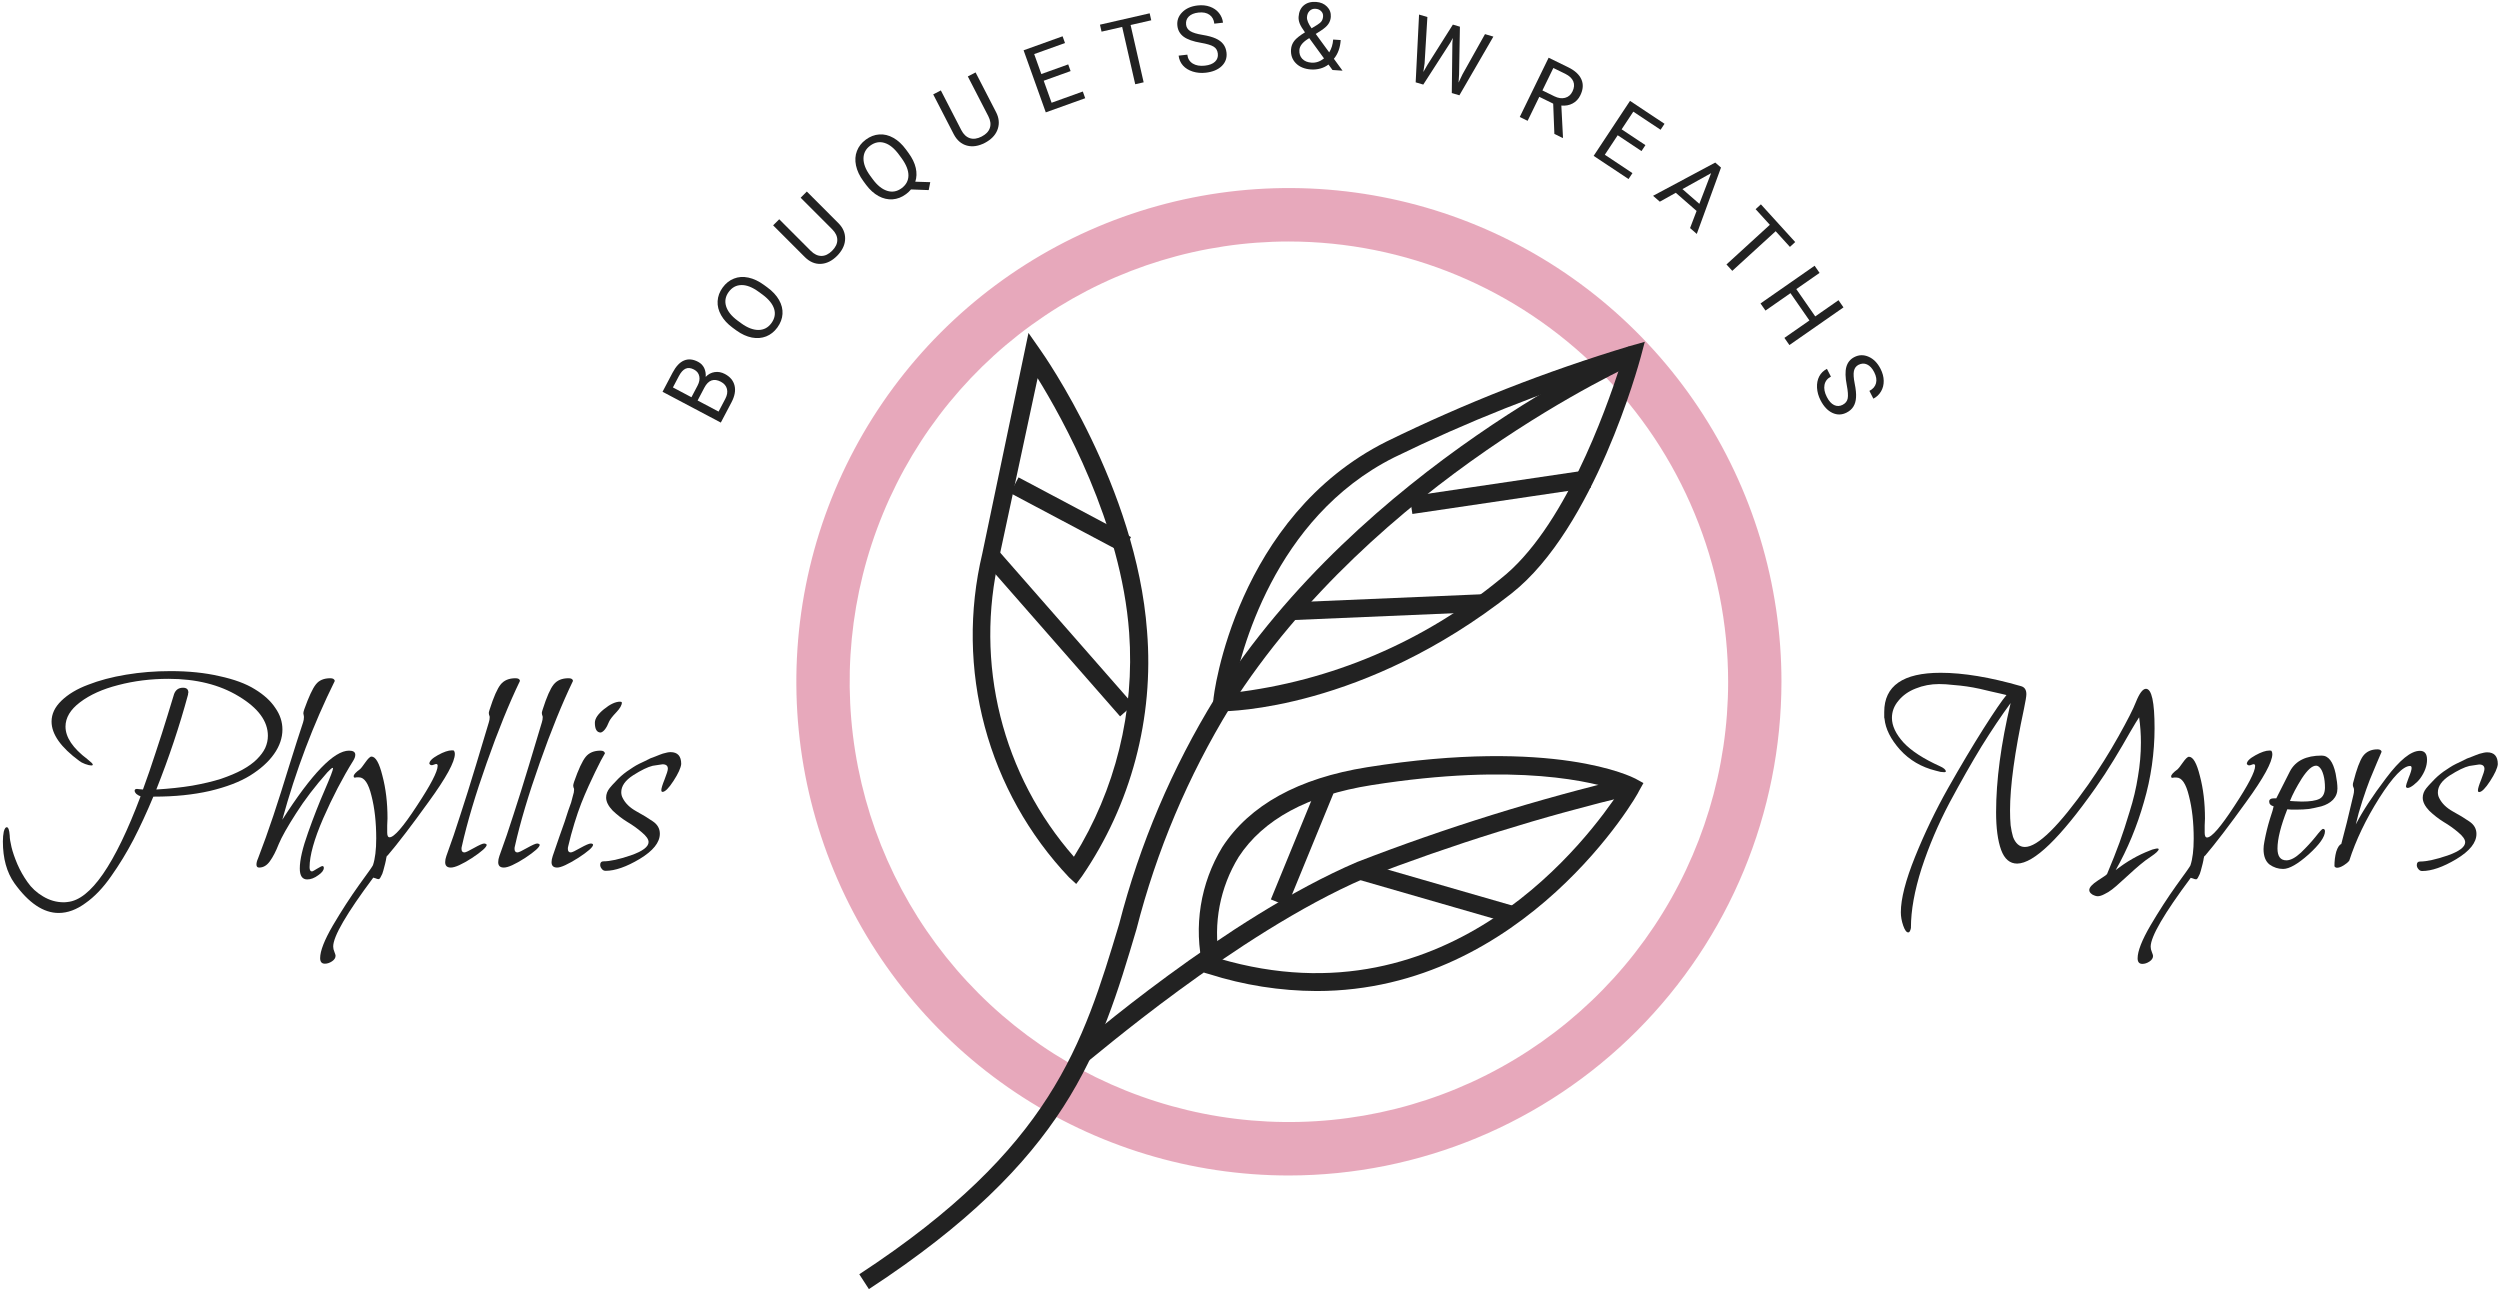
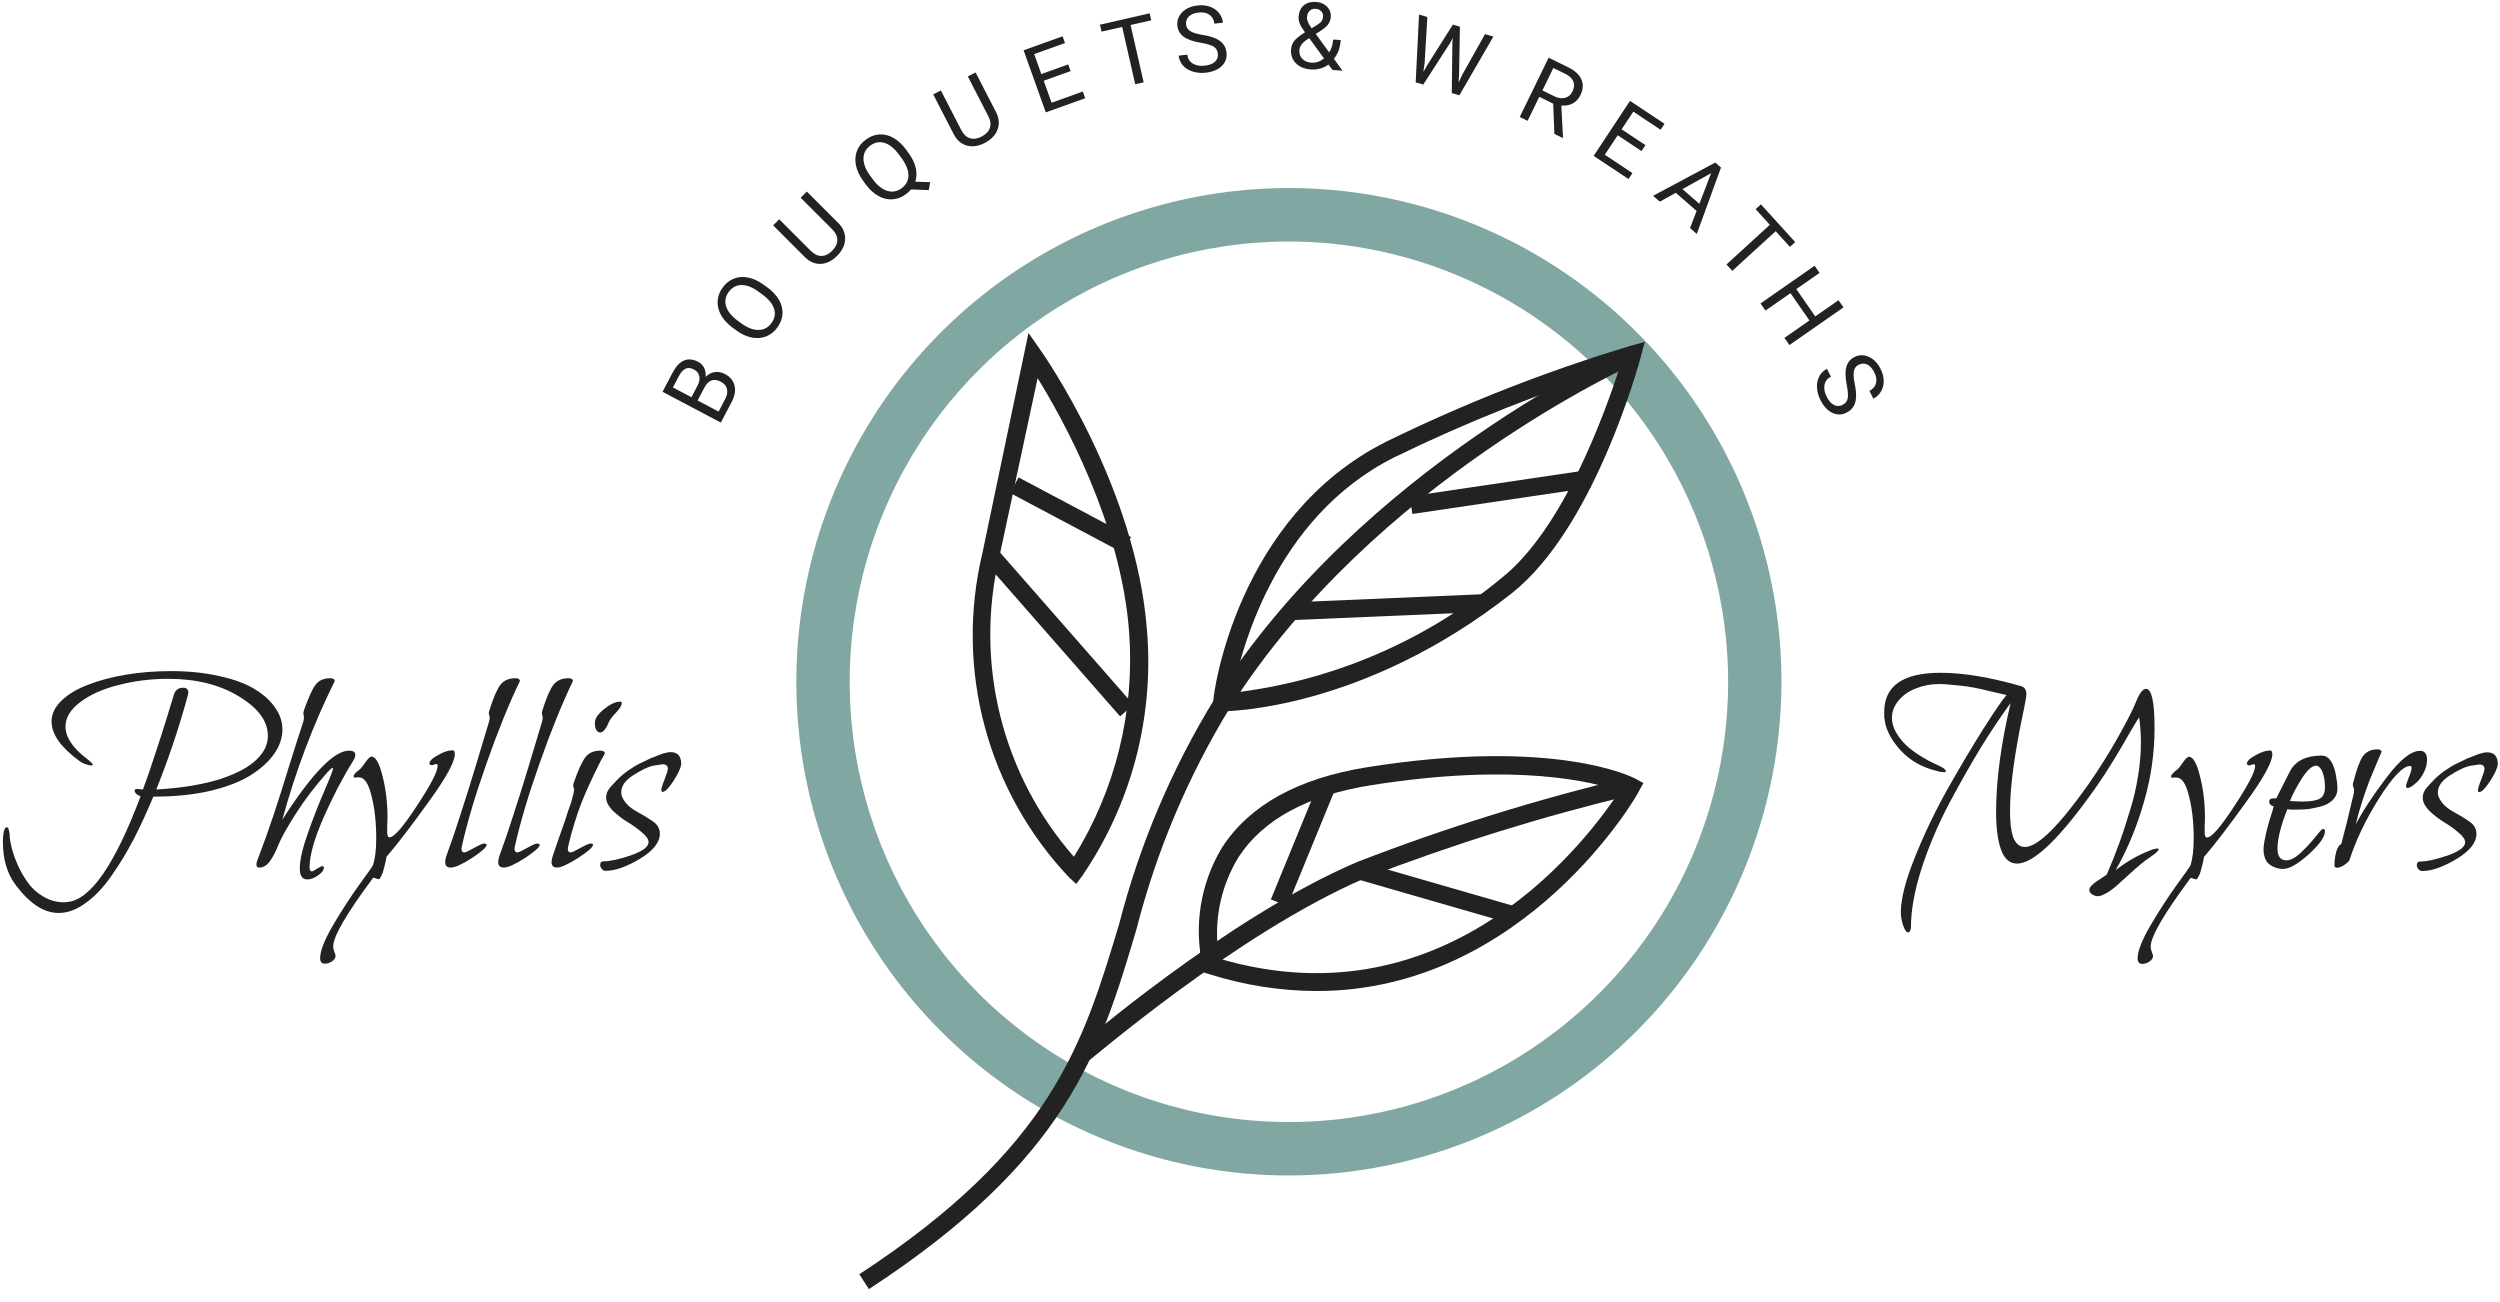
<svg xmlns="http://www.w3.org/2000/svg" width="194" height="101" viewBox="0 0 194 101" fill="none">
-   <path d="M100.019 91.218C92.459 91.218 85.069 88.971 78.784 84.761C72.498 80.551 67.599 74.567 64.706 67.567C61.813 60.566 61.056 52.862 62.531 45.431C64.006 37.999 67.646 31.172 72.992 25.814C78.337 20.456 85.148 16.807 92.562 15.329C99.976 13.85 107.662 14.609 114.646 17.509C121.63 20.409 127.599 25.319 131.799 31.62C135.999 37.92 138.241 45.328 138.241 52.905C138.229 63.062 134.198 72.801 127.033 79.983C119.867 87.165 110.152 91.206 100.019 91.218ZM100.019 18.74C93.278 18.74 86.688 20.743 81.082 24.497C75.477 28.252 71.108 33.588 68.529 39.831C65.949 46.073 65.274 52.943 66.589 59.57C67.904 66.198 71.15 72.285 75.917 77.064C80.684 81.842 86.757 85.096 93.369 86.414C99.981 87.732 106.834 87.056 113.063 84.47C119.291 81.884 124.614 77.505 128.359 71.886C132.105 66.268 134.104 59.662 134.104 52.905C134.092 43.847 130.497 35.164 124.107 28.759C117.718 22.355 109.055 18.752 100.019 18.74Z" fill="#D05278" fill-opacity="0.5" />
+   <path d="M100.019 91.218C92.459 91.218 85.069 88.971 78.784 84.761C72.498 80.551 67.599 74.567 64.706 67.567C61.813 60.566 61.056 52.862 62.531 45.431C64.006 37.999 67.646 31.172 72.992 25.814C78.337 20.456 85.148 16.807 92.562 15.329C99.976 13.85 107.662 14.609 114.646 17.509C121.63 20.409 127.599 25.319 131.799 31.62C135.999 37.92 138.241 45.328 138.241 52.905C138.229 63.062 134.198 72.801 127.033 79.983C119.867 87.165 110.152 91.206 100.019 91.218ZM100.019 18.74C93.278 18.74 86.688 20.743 81.082 24.497C75.477 28.252 71.108 33.588 68.529 39.831C65.949 46.073 65.274 52.943 66.589 59.57C67.904 66.198 71.15 72.285 75.917 77.064C80.684 81.842 86.757 85.096 93.369 86.414C99.981 87.732 106.834 87.056 113.063 84.47C119.291 81.884 124.614 77.505 128.359 71.886C132.105 66.268 134.104 59.662 134.104 52.905C134.092 43.847 130.497 35.164 124.107 28.759C117.718 22.355 109.055 18.752 100.019 18.74Z" fill="#035147" fill-opacity="0.5" />
  <path d="M83.514 68.596L82.961 68.087C79.842 64.792 77.591 60.768 76.415 56.381C75.239 51.995 75.174 47.383 76.225 42.964L79.81 25.836L80.721 27.139C81.02 27.558 88.189 37.799 89.011 48.983C89.557 55.714 87.775 62.428 83.962 67.997L83.514 68.596ZM80.527 29.31L77.54 43.248C76.587 47.304 76.616 51.529 77.624 55.571C78.632 59.614 80.59 63.355 83.335 66.484C86.564 61.286 88.065 55.195 87.622 49.087C87.009 40.613 82.454 32.469 80.497 29.31H80.527Z" fill="#222222" />
  <path d="M102.17 76.904C99.336 76.893 96.52 76.448 93.82 75.587L93.447 75.482L93.357 75.108C92.606 71.908 93.143 68.541 94.851 65.736C96.972 62.472 100.751 60.391 106.083 59.537C120.676 57.217 126.665 60.301 126.904 60.421L127.531 60.765L127.188 61.379C127.173 61.558 118.346 76.904 102.17 76.904ZM94.612 74.389C112.64 79.689 123.454 64.762 125.679 61.394C123.753 60.705 117.763 59.133 106.411 60.93C101.482 61.708 98.017 63.595 96.12 66.499C94.671 68.855 94.134 71.663 94.612 74.389Z" fill="#222222" />
  <path d="M94.836 55.196H94.059L94.149 54.417C94.149 53.833 95.956 40.089 107.591 34.265C113.674 31.285 119.988 28.807 126.471 26.854L127.636 26.525L127.322 27.708C127.173 28.247 123.723 40.988 117.3 46.048C105.814 55.091 95.284 55.196 94.836 55.196ZM125.679 28.546C119.682 30.415 113.835 32.737 108.189 35.493C98.809 40.194 96.24 50.749 95.657 53.758C103.284 52.87 110.495 49.804 116.434 44.925C121.378 41.062 124.589 31.855 125.679 28.546Z" fill="#222222" />
  <path d="M67.427 100.036L66.681 98.883C81.632 89.092 84.037 81.037 86.845 71.71C88.439 65.508 90.957 59.583 94.313 54.133C105.709 36.167 126.217 26.974 126.426 26.884L126.979 28.157C126.785 28.247 106.65 37.275 95.478 54.866C92.199 60.216 89.742 66.031 88.189 72.114C85.351 81.696 82.812 89.975 67.427 100.036Z" fill="#222222" />
  <path d="M84.425 82.354L83.529 81.306C83.648 81.216 95.15 71.23 105.321 66.888C112.22 64.217 119.291 62.016 126.486 60.301L126.8 61.648C119.692 63.347 112.706 65.523 105.889 68.161C95.896 72.473 84.545 82.354 84.425 82.354Z" fill="#222222" />
  <path d="M105.776 66.929L105.396 68.252L117.524 71.754L117.904 70.431L105.776 66.929Z" fill="#222222" />
  <path d="M102.207 61.042L98.619 69.794L99.89 70.318L103.478 61.566L102.207 61.042Z" fill="#222222" />
  <path d="M115.121 46.109L100.242 46.742L100.301 48.118L115.179 47.485L115.121 46.109Z" fill="#222222" />
  <path d="M123.259 36.469L109.399 38.521L109.6 39.884L123.46 37.832L123.259 36.469Z" fill="#222222" />
  <path d="M77.404 42.645L76.372 43.553L86.918 55.59L87.95 54.681L77.404 42.645Z" fill="#222222" />
  <path d="M79.039 37.045L78.396 38.263L87.122 42.893L87.765 41.676L79.039 37.045Z" fill="#222222" />
  <path d="M10.633 61.22C10.679 61.22 10.748 61.228 10.84 61.243C10.947 61.259 11.032 61.266 11.093 61.266C11.431 60.345 11.761 59.386 12.083 58.388C12.421 57.375 12.728 56.415 13.004 55.509C13.281 54.604 13.45 54.051 13.511 53.851C13.634 53.529 13.864 53.368 14.202 53.368C14.478 53.368 14.616 53.491 14.616 53.736C14.616 53.767 14.609 53.798 14.593 53.828C14.593 53.844 14.593 53.867 14.593 53.897C13.933 56.338 13.112 58.795 12.129 61.266C13.143 61.205 14.071 61.105 14.916 60.967C15.775 60.813 16.52 60.637 17.149 60.437C17.779 60.222 18.324 59.992 18.784 59.746C19.26 59.485 19.644 59.209 19.936 58.917C20.227 58.626 20.442 58.334 20.581 58.042C20.719 57.735 20.788 57.421 20.788 57.098C20.788 55.962 20.035 54.941 18.531 54.036C17.042 53.13 15.223 52.677 13.073 52.677C11.707 52.677 10.41 52.838 9.182 53.16C7.969 53.468 6.979 53.913 6.211 54.496C5.459 55.064 5.083 55.694 5.083 56.384C5.083 57.213 5.651 58.058 6.787 58.917C7.063 59.132 7.201 59.27 7.201 59.332C7.201 59.378 7.163 59.401 7.086 59.401C6.979 59.401 6.818 59.363 6.603 59.286C6.403 59.209 6.257 59.132 6.165 59.056C4.722 57.996 4.001 56.975 4.001 55.993C4.001 55.41 4.254 54.872 4.761 54.381C5.283 53.874 5.973 53.46 6.833 53.138C7.693 52.8 8.675 52.539 9.781 52.355C10.886 52.17 12.037 52.078 13.235 52.078C14.647 52.078 15.914 52.209 17.034 52.47C18.17 52.715 19.084 53.053 19.774 53.483C20.481 53.913 21.01 54.396 21.363 54.934C21.732 55.456 21.916 56.016 21.916 56.615C21.916 57.259 21.701 57.889 21.271 58.503C20.841 59.117 20.22 59.677 19.406 60.184C18.608 60.675 17.564 61.074 16.274 61.381C14.985 61.673 13.557 61.819 11.991 61.819C11.96 61.819 11.93 61.819 11.899 61.819C11.393 63.032 10.878 64.145 10.356 65.158C9.834 66.156 9.259 67.1 8.629 67.99C8 68.896 7.332 69.594 6.626 70.086C5.935 70.592 5.244 70.846 4.553 70.846C3.371 70.846 2.228 70.078 1.122 68.543C0.523 67.699 0.224 66.616 0.224 65.296C0.224 65.004 0.247 64.751 0.293 64.536C0.355 64.306 0.431 64.191 0.523 64.191C0.646 64.191 0.723 64.406 0.754 64.835C0.754 65.05 0.8 65.35 0.892 65.734C0.984 66.117 1.138 66.563 1.352 67.069C1.567 67.56 1.828 68.021 2.135 68.451C2.442 68.896 2.842 69.264 3.333 69.556C3.839 69.863 4.377 70.017 4.945 70.017C5.052 70.017 5.152 70.009 5.244 69.994C7.025 69.825 8.913 67.092 10.909 61.796C10.786 61.75 10.679 61.688 10.586 61.612C10.494 61.52 10.448 61.435 10.448 61.358C10.448 61.266 10.51 61.22 10.633 61.22Z" fill="#222222" />
  <path d="M27.409 59.033C26.579 60.368 25.804 61.857 25.083 63.5C24.377 65.127 24.023 66.394 24.023 67.299C24.023 67.514 24.085 67.622 24.208 67.622C24.254 67.622 24.384 67.553 24.599 67.415C24.829 67.276 24.968 67.207 25.014 67.207C25.09 67.207 25.129 67.253 25.129 67.346C25.129 67.53 24.983 67.722 24.691 67.921C24.4 68.136 24.116 68.244 23.839 68.244C23.456 68.244 23.264 67.96 23.264 67.392C23.264 66.731 23.479 65.803 23.908 64.605C24.338 63.392 24.768 62.295 25.198 61.312C25.628 60.314 25.843 59.754 25.843 59.631C25.843 59.601 25.835 59.585 25.82 59.585C25.758 59.585 25.62 59.7 25.405 59.931C24.438 61.021 23.624 62.088 22.964 63.132C22.304 64.16 21.859 64.951 21.629 65.503C21.414 66.056 21.183 66.501 20.938 66.839C20.707 67.161 20.431 67.323 20.109 67.323C19.971 67.323 19.901 67.246 19.901 67.092C19.901 66.954 19.94 66.8 20.017 66.632C20.431 65.557 20.83 64.444 21.214 63.293C21.598 62.141 22.005 60.859 22.435 59.447C22.88 58.019 23.241 56.891 23.517 56.062C23.563 55.924 23.586 55.786 23.586 55.648C23.586 55.586 23.578 55.532 23.563 55.486C23.548 55.425 23.54 55.379 23.54 55.348C23.54 55.287 23.563 55.187 23.609 55.049C23.962 54.066 24.261 53.422 24.507 53.114C24.753 52.792 25.129 52.631 25.635 52.631C25.835 52.631 25.95 52.7 25.981 52.838C24.308 56.215 22.949 59.808 21.905 63.615C24.192 60.038 25.919 58.25 27.086 58.25C27.409 58.25 27.57 58.357 27.57 58.572C27.57 58.71 27.516 58.864 27.409 59.033Z" fill="#222222" />
  <path d="M35.228 58.25C35.274 58.326 35.297 58.411 35.297 58.503C35.297 59.117 34.622 60.353 33.271 62.21C31.935 64.068 30.86 65.473 30.047 66.424V66.378C30.031 66.378 30.008 66.44 29.978 66.563C29.962 66.685 29.932 66.839 29.886 67.023C29.84 67.207 29.794 67.384 29.747 67.553C29.701 67.737 29.64 67.891 29.563 68.013C29.502 68.151 29.44 68.221 29.379 68.221C29.318 68.221 29.233 68.198 29.126 68.151C29.034 68.121 28.98 68.105 28.965 68.105C26.892 70.884 25.856 72.665 25.856 73.448C25.856 73.586 25.887 73.724 25.948 73.862C26.009 74.016 26.04 74.116 26.04 74.162C26.04 74.331 25.948 74.476 25.764 74.599C25.579 74.722 25.395 74.783 25.211 74.783C24.965 74.783 24.843 74.638 24.843 74.346C24.843 73.793 25.173 72.949 25.833 71.813C26.493 70.692 27.168 69.648 27.859 68.681C28.565 67.714 28.926 67.2 28.942 67.138C29.11 66.632 29.195 65.941 29.195 65.066C29.195 63.807 29.072 62.702 28.826 61.75C28.596 60.798 28.274 60.322 27.859 60.322C27.813 60.322 27.752 60.322 27.675 60.322L27.537 60.345C27.475 60.345 27.445 60.307 27.445 60.23C27.445 60.107 27.613 59.923 27.951 59.677C27.997 59.647 28.128 59.478 28.343 59.171C28.558 58.864 28.719 58.71 28.826 58.71C29.149 58.71 29.433 59.209 29.678 60.207C29.939 61.19 30.07 62.287 30.07 63.5C30.07 63.623 30.062 63.807 30.047 64.053C30.047 64.298 30.047 64.482 30.047 64.605C30.047 64.851 30.108 64.974 30.231 64.974C30.584 64.974 31.29 64.16 32.349 62.533C33.424 60.906 33.962 59.869 33.962 59.424C33.962 59.332 33.923 59.286 33.846 59.286C33.816 59.286 33.762 59.301 33.685 59.332C33.608 59.363 33.547 59.378 33.501 59.378C33.424 59.378 33.363 59.34 33.317 59.263C33.317 59.063 33.539 58.841 33.984 58.595C34.43 58.349 34.791 58.227 35.067 58.227C35.144 58.227 35.197 58.234 35.228 58.25Z" fill="#222222" />
  <path d="M40.349 52.838C39.505 54.588 38.645 56.707 37.77 59.194C36.895 61.665 36.25 63.83 35.836 65.688C35.82 65.734 35.812 65.795 35.812 65.872C35.812 66.056 35.889 66.148 36.043 66.148C36.135 66.148 36.38 66.033 36.78 65.803C37.194 65.572 37.455 65.457 37.563 65.457C37.655 65.457 37.724 65.488 37.77 65.549C37.77 65.734 37.386 66.079 36.618 66.586C35.851 67.077 35.306 67.323 34.983 67.323C34.692 67.323 34.546 67.184 34.546 66.908C34.546 66.754 34.577 66.593 34.638 66.424C35.037 65.334 35.406 64.252 35.743 63.178C36.096 62.103 36.496 60.829 36.941 59.355C37.386 57.866 37.716 56.768 37.931 56.062C37.977 55.924 38 55.786 38 55.648C38 55.586 37.985 55.532 37.954 55.486C37.939 55.425 37.931 55.371 37.931 55.325C37.931 55.279 37.954 55.187 38 55.049C38.307 54.082 38.591 53.437 38.852 53.114C39.113 52.792 39.497 52.631 40.004 52.631C40.218 52.631 40.334 52.7 40.349 52.838Z" fill="#222222" />
  <path d="M44.464 52.838C43.62 54.588 42.76 56.707 41.885 59.194C41.01 61.665 40.365 63.83 39.951 65.688C39.935 65.734 39.928 65.795 39.928 65.872C39.928 66.056 40.005 66.148 40.158 66.148C40.25 66.148 40.496 66.033 40.895 65.803C41.309 65.572 41.57 65.457 41.678 65.457C41.77 65.457 41.839 65.488 41.885 65.549C41.885 65.734 41.501 66.079 40.734 66.586C39.966 67.077 39.421 67.323 39.099 67.323C38.807 67.323 38.661 67.184 38.661 66.908C38.661 66.754 38.692 66.593 38.753 66.424C39.153 65.334 39.521 64.252 39.859 63.178C40.212 62.103 40.611 60.829 41.056 59.355C41.501 57.866 41.831 56.768 42.046 56.062C42.092 55.924 42.115 55.786 42.115 55.648C42.115 55.586 42.1 55.532 42.069 55.486C42.054 55.425 42.046 55.371 42.046 55.325C42.046 55.279 42.069 55.187 42.115 55.049C42.422 54.082 42.706 53.437 42.967 53.114C43.228 52.792 43.612 52.631 44.119 52.631C44.334 52.631 44.449 52.7 44.464 52.838Z" fill="#222222" />
  <path d="M48.257 54.519C48.257 54.719 48.111 54.972 47.82 55.279C47.528 55.586 47.344 55.824 47.267 55.993C47.067 56.499 46.852 56.783 46.622 56.845C46.315 56.845 46.162 56.592 46.162 56.085C46.162 55.763 46.4 55.41 46.875 55.026C47.351 54.642 47.766 54.45 48.119 54.45C48.196 54.45 48.242 54.473 48.257 54.519ZM46.944 58.457C46.914 58.503 46.806 58.695 46.622 59.033C46.453 59.37 46.307 59.662 46.185 59.908C46.062 60.153 45.893 60.514 45.678 60.99C45.463 61.466 45.271 61.919 45.102 62.349C44.934 62.778 44.757 63.293 44.573 63.891C44.389 64.49 44.227 65.089 44.089 65.688C44.074 65.734 44.066 65.795 44.066 65.872C44.066 66.056 44.143 66.148 44.296 66.148C44.389 66.148 44.634 66.033 45.033 65.803C45.448 65.572 45.716 65.457 45.839 65.457C45.947 65.457 46.008 65.488 46.023 65.549C46.023 65.734 45.632 66.079 44.849 66.586C44.066 67.077 43.529 67.323 43.237 67.323C42.945 67.323 42.8 67.184 42.8 66.908C42.8 66.77 42.83 66.609 42.892 66.424C43.06 65.948 43.229 65.457 43.398 64.951C43.583 64.444 43.721 64.053 43.813 63.776C43.905 63.5 43.997 63.216 44.089 62.924C44.197 62.633 44.273 62.418 44.319 62.279C44.365 62.126 44.404 61.98 44.434 61.842C44.481 61.688 44.511 61.573 44.527 61.496C44.542 61.42 44.55 61.343 44.55 61.266C44.55 61.205 44.534 61.151 44.504 61.105C44.488 61.044 44.481 60.998 44.481 60.967C44.481 60.906 44.504 60.806 44.55 60.667C44.887 59.7 45.187 59.056 45.448 58.733C45.709 58.411 46.093 58.25 46.599 58.25C46.799 58.25 46.914 58.319 46.944 58.457Z" fill="#222222" />
  <path d="M52.862 59.286C52.831 59.593 52.632 60.03 52.263 60.598C51.895 61.166 51.611 61.45 51.411 61.45C51.35 61.45 51.319 61.404 51.319 61.312C51.319 61.174 51.404 60.898 51.572 60.483C51.741 60.053 51.826 59.777 51.826 59.654C51.826 59.424 51.688 59.309 51.411 59.309C51.365 59.309 51.112 59.347 50.651 59.424C50.267 59.516 49.761 59.762 49.131 60.161C48.517 60.56 48.21 60.998 48.21 61.474C48.21 61.642 48.249 61.796 48.325 61.934C48.525 62.333 48.87 62.671 49.362 62.947C49.868 63.224 50.298 63.485 50.651 63.73C51.02 63.976 51.204 64.298 51.204 64.697C51.204 65.373 50.682 66.025 49.638 66.655C48.609 67.269 47.727 67.576 46.99 67.576C46.867 67.576 46.767 67.522 46.691 67.415C46.614 67.323 46.575 67.223 46.575 67.115C46.575 66.931 46.66 66.839 46.829 66.839C47.335 66.839 48.041 66.685 48.947 66.378C49.868 66.056 50.329 65.711 50.329 65.342C50.329 65.127 50.152 64.874 49.799 64.582C49.462 64.29 49.085 64.022 48.671 63.776C48.272 63.531 47.896 63.239 47.542 62.901C47.205 62.548 47.036 62.21 47.036 61.888C47.036 61.627 47.128 61.381 47.312 61.151C47.45 60.982 47.596 60.821 47.75 60.667C47.903 60.499 48.049 60.353 48.187 60.23C48.325 60.107 48.479 59.984 48.648 59.862C48.832 59.739 48.993 59.631 49.131 59.539C49.27 59.447 49.431 59.355 49.615 59.263C49.799 59.171 49.945 59.102 50.053 59.056C50.16 58.994 50.298 58.925 50.467 58.848C50.651 58.772 50.774 58.725 50.836 58.71C50.912 58.679 51.027 58.633 51.181 58.572C51.334 58.511 51.419 58.48 51.434 58.48C51.695 58.403 51.895 58.365 52.033 58.365C52.586 58.365 52.862 58.672 52.862 59.286Z" fill="#222222" />
  <path d="M166.526 53.452C166.971 53.452 167.194 54.473 167.194 56.514C167.194 57.451 167.125 58.41 166.986 59.393C166.848 60.36 166.641 61.312 166.365 62.248C166.104 63.169 165.789 64.075 165.421 64.966C165.052 65.856 164.638 66.708 164.177 67.522C165.021 66.862 165.904 66.355 166.825 66.002C166.963 65.94 167.079 65.902 167.171 65.887C167.278 65.856 167.363 65.841 167.424 65.841C167.485 65.856 167.516 65.871 167.516 65.887C167.516 66.009 167.309 66.209 166.894 66.485C166.633 66.654 166.357 66.862 166.065 67.107C165.774 67.353 165.513 67.583 165.282 67.798C165.052 68.013 164.814 68.228 164.569 68.443C164.323 68.673 164.1 68.865 163.901 69.018C163.701 69.172 163.502 69.295 163.302 69.387C163.102 69.494 162.926 69.548 162.772 69.548C162.696 69.548 162.604 69.525 162.496 69.479C162.404 69.448 162.32 69.394 162.243 69.318C162.166 69.241 162.128 69.156 162.128 69.064C162.128 68.865 162.35 68.619 162.795 68.328C163.256 68.036 163.494 67.867 163.509 67.821C163.908 66.869 164.231 66.055 164.476 65.38C164.722 64.704 164.983 63.906 165.259 62.985C165.551 62.064 165.766 61.158 165.904 60.268C166.058 59.377 166.134 58.495 166.134 57.62C166.134 56.96 166.088 56.307 165.996 55.662C165.889 55.816 165.651 56.207 165.282 56.837C164.929 57.466 164.515 58.172 164.039 58.955C163.563 59.738 163.087 60.468 162.611 61.143C159.863 65.042 157.837 67 156.532 67.015C155.964 67.015 155.549 66.662 155.288 65.956C155.027 65.234 154.897 64.259 154.897 63.031C154.897 60.56 155.273 57.735 156.025 54.557C155.304 55.54 154.552 56.66 153.769 57.919C153.001 59.178 152.172 60.636 151.282 62.294C150.407 63.952 149.685 65.649 149.117 67.383C148.564 69.118 148.288 70.653 148.288 71.989V72.012C148.242 72.242 148.173 72.357 148.081 72.357C147.943 72.357 147.812 72.181 147.689 71.828C147.567 71.475 147.505 71.129 147.505 70.791C147.505 69.748 147.874 68.312 148.61 66.485C149.347 64.659 150.199 62.885 151.167 61.166C152.149 59.431 153.062 57.896 153.907 56.56C154.766 55.209 155.365 54.334 155.703 53.935C155.626 53.92 155.465 53.882 155.219 53.82C154.974 53.759 154.736 53.705 154.505 53.659C154.275 53.598 153.984 53.529 153.63 53.452C153.277 53.375 152.94 53.314 152.617 53.267C152.31 53.221 151.957 53.183 151.558 53.152C151.174 53.106 150.813 53.083 150.476 53.083C149.831 53.083 149.225 53.198 148.656 53.429C148.104 53.644 147.659 53.958 147.321 54.373C146.983 54.772 146.814 55.217 146.814 55.708C146.814 56.322 147.114 56.96 147.712 57.62C148.311 58.264 149.255 58.879 150.545 59.462C150.821 59.585 150.975 59.715 151.005 59.853C151.005 59.869 150.99 59.884 150.959 59.9C150.944 59.915 150.913 59.922 150.867 59.922C150.79 59.922 150.698 59.915 150.591 59.9C150.499 59.869 150.376 59.838 150.222 59.807C149.102 59.531 148.173 58.986 147.436 58.172C146.715 57.359 146.315 56.56 146.239 55.778C146.239 55.747 146.231 55.716 146.216 55.685C146.216 55.639 146.216 55.601 146.216 55.57C146.216 55.524 146.216 55.486 146.216 55.455C146.216 55.409 146.216 55.371 146.216 55.34C146.216 55.309 146.216 55.279 146.216 55.248C146.216 53.221 147.674 52.208 150.591 52.208C152.356 52.208 154.436 52.554 156.831 53.245C157.108 53.321 157.246 53.529 157.246 53.866C157.246 54.035 157.184 54.411 157.062 54.995C156.34 58.372 155.979 61.005 155.979 62.893C155.979 63.323 155.995 63.707 156.025 64.044C156.071 64.382 156.133 64.681 156.21 64.942C156.302 65.188 156.424 65.38 156.578 65.518C156.731 65.656 156.916 65.725 157.131 65.725C158.129 65.725 159.771 64.106 162.059 60.867C162.903 59.654 163.678 58.418 164.384 57.159C165.091 55.9 165.543 55.01 165.743 54.488C166.019 53.797 166.28 53.452 166.526 53.452Z" fill="#222222" />
  <path d="M176.264 58.264C176.31 58.341 176.333 58.426 176.333 58.518C176.333 59.132 175.658 60.368 174.307 62.225C172.971 64.083 171.896 65.487 171.083 66.439V66.393C171.067 66.393 171.044 66.455 171.014 66.578C170.998 66.7 170.968 66.854 170.922 67.038C170.876 67.222 170.83 67.399 170.783 67.568C170.737 67.752 170.676 67.905 170.599 68.028C170.538 68.166 170.476 68.235 170.415 68.235C170.354 68.235 170.269 68.212 170.162 68.166C170.07 68.136 170.016 68.12 170.001 68.12C167.928 70.899 166.892 72.68 166.892 73.463C166.892 73.601 166.923 73.739 166.984 73.877C167.045 74.031 167.076 74.13 167.076 74.177C167.076 74.345 166.984 74.491 166.8 74.614C166.615 74.737 166.431 74.798 166.247 74.798C166.001 74.798 165.879 74.652 165.879 74.361C165.879 73.808 166.209 72.964 166.869 71.828C167.529 70.707 168.204 69.663 168.895 68.696C169.601 67.729 169.962 67.215 169.978 67.153C170.146 66.647 170.231 65.956 170.231 65.081C170.231 63.822 170.108 62.717 169.862 61.765C169.632 60.813 169.31 60.337 168.895 60.337C168.849 60.337 168.788 60.337 168.711 60.337L168.573 60.36C168.511 60.36 168.481 60.322 168.481 60.245C168.481 60.122 168.65 59.938 168.987 59.692C169.033 59.661 169.164 59.493 169.379 59.186C169.594 58.879 169.755 58.725 169.862 58.725C170.185 58.725 170.469 59.224 170.714 60.222C170.975 61.204 171.106 62.302 171.106 63.515C171.106 63.638 171.098 63.822 171.083 64.067C171.083 64.313 171.083 64.497 171.083 64.62C171.083 64.866 171.144 64.989 171.267 64.989C171.62 64.989 172.326 64.175 173.386 62.548C174.46 60.92 174.998 59.884 174.998 59.439C174.998 59.347 174.959 59.301 174.882 59.301C174.852 59.301 174.798 59.316 174.721 59.347C174.644 59.377 174.583 59.393 174.537 59.393C174.46 59.393 174.399 59.355 174.353 59.278C174.353 59.078 174.575 58.855 175.021 58.61C175.466 58.364 175.827 58.242 176.103 58.242C176.18 58.242 176.233 58.249 176.264 58.264Z" fill="#222222" />
  <path d="M181.247 60.038C181.339 60.514 181.385 60.897 181.385 61.189C181.385 61.527 181.27 61.818 181.04 62.064C180.809 62.294 180.51 62.463 180.141 62.571C179.773 62.663 179.443 62.732 179.151 62.778C178.86 62.809 178.583 62.824 178.322 62.824C178.169 62.824 177.992 62.824 177.793 62.824C177.608 62.809 177.509 62.801 177.493 62.801C176.987 64.091 176.733 65.104 176.733 65.841C176.733 66.455 176.964 66.762 177.424 66.762C177.747 66.762 178.123 66.562 178.553 66.163C178.982 65.749 179.359 65.342 179.681 64.942C180.003 64.528 180.195 64.321 180.257 64.321C180.364 64.321 180.418 64.382 180.418 64.505C180.418 64.935 179.996 65.534 179.151 66.301C178.307 67.053 177.647 67.43 177.171 67.43C176.787 67.43 176.434 67.314 176.112 67.084C175.805 66.838 175.651 66.439 175.651 65.887C175.651 65.718 175.674 65.518 175.72 65.288C175.828 64.704 175.966 64.136 176.135 63.584C176.319 63.031 176.419 62.694 176.434 62.571C176.204 62.509 176.089 62.386 176.089 62.202C176.089 62.033 176.219 61.949 176.48 61.949H176.641C177.255 60.736 177.608 60.038 177.701 59.853C178.13 59.04 178.952 58.633 180.164 58.633C180.686 58.633 181.047 59.101 181.247 60.038ZM180.418 61.143C180.418 60.759 180.379 60.429 180.303 60.153C180.226 59.876 180.134 59.684 180.026 59.577C179.934 59.47 179.834 59.416 179.727 59.416C179.42 59.416 179.052 59.746 178.622 60.406C178.207 61.066 177.9 61.65 177.701 62.156C177.731 62.156 177.854 62.164 178.069 62.179C178.284 62.194 178.468 62.202 178.622 62.202C179.251 62.202 179.704 62.133 179.98 61.995C180.257 61.857 180.402 61.573 180.418 61.143Z" fill="#222222" />
  <path d="M187.808 60.406C187.685 60.575 187.516 60.744 187.301 60.913C187.102 61.066 186.948 61.143 186.841 61.143C186.749 61.143 186.703 61.097 186.703 61.005C186.703 60.943 186.772 60.728 186.91 60.36C187.063 59.992 187.14 59.738 187.14 59.6C187.14 59.493 187.102 59.439 187.025 59.439C186.488 59.439 185.689 60.268 184.63 61.926C183.586 63.584 182.811 65.204 182.304 66.785C182.212 66.907 182.066 67.03 181.867 67.153C181.667 67.276 181.498 67.337 181.36 67.337C181.268 67.337 181.199 67.299 181.153 67.222C181.153 66.808 181.199 66.432 181.291 66.094C181.399 65.756 181.529 65.557 181.683 65.495C182.02 64.221 182.258 63.269 182.397 62.64L182.627 61.673C182.658 61.565 182.673 61.442 182.673 61.304C182.673 61.227 182.658 61.158 182.627 61.097C182.596 61.035 182.581 60.974 182.581 60.913C182.581 60.821 182.596 60.736 182.627 60.659C182.872 59.692 183.118 59.032 183.364 58.679C183.625 58.326 184.001 58.149 184.492 58.149C184.676 58.149 184.784 58.211 184.814 58.334C184.799 58.38 184.684 58.648 184.469 59.139C184.269 59.631 184.078 60.091 183.893 60.521C183.724 60.951 183.533 61.496 183.318 62.156C183.103 62.816 182.934 63.423 182.811 63.975C183.318 62.977 184.101 61.78 185.16 60.383C186.219 58.971 187.094 58.264 187.785 58.264C188.153 58.264 188.338 58.495 188.338 58.955C188.338 59.431 188.161 59.915 187.808 60.406Z" fill="#222222" />
  <path d="M193.83 59.301C193.8 59.608 193.6 60.045 193.232 60.613C192.863 61.181 192.579 61.465 192.38 61.465C192.318 61.465 192.288 61.419 192.288 61.327C192.288 61.189 192.372 60.913 192.541 60.498C192.71 60.068 192.794 59.792 192.794 59.669C192.794 59.439 192.656 59.324 192.38 59.324C192.334 59.324 192.08 59.362 191.62 59.439C191.236 59.531 190.729 59.777 190.1 60.176C189.486 60.575 189.179 61.013 189.179 61.488C189.179 61.657 189.217 61.811 189.294 61.949C189.494 62.348 189.839 62.686 190.33 62.962C190.837 63.239 191.267 63.499 191.62 63.745C191.988 63.991 192.172 64.313 192.172 64.712C192.172 65.388 191.651 66.04 190.607 66.67C189.578 67.284 188.695 67.591 187.958 67.591C187.836 67.591 187.736 67.537 187.659 67.43C187.582 67.337 187.544 67.238 187.544 67.13C187.544 66.946 187.628 66.854 187.797 66.854C188.304 66.854 189.01 66.7 189.916 66.393C190.837 66.071 191.297 65.725 191.297 65.357C191.297 65.142 191.121 64.889 190.768 64.597C190.43 64.305 190.054 64.037 189.639 63.791C189.24 63.545 188.864 63.254 188.511 62.916C188.173 62.563 188.004 62.225 188.004 61.903C188.004 61.642 188.097 61.396 188.281 61.166C188.419 60.997 188.565 60.836 188.718 60.682C188.872 60.514 189.018 60.368 189.156 60.245C189.294 60.122 189.448 59.999 189.616 59.876C189.801 59.754 189.962 59.646 190.1 59.554C190.238 59.462 190.399 59.37 190.584 59.278C190.768 59.186 190.914 59.117 191.021 59.071C191.129 59.009 191.267 58.94 191.436 58.863C191.62 58.786 191.743 58.74 191.804 58.725C191.881 58.694 191.996 58.648 192.149 58.587C192.303 58.526 192.387 58.495 192.403 58.495C192.664 58.418 192.863 58.38 193.001 58.38C193.554 58.38 193.83 58.687 193.83 59.301Z" fill="#222222" />
  <path d="M55.935 32.793L51.413 30.401L52.192 28.921C52.451 28.43 52.746 28.115 53.079 27.976C53.413 27.834 53.779 27.869 54.176 28.079C54.388 28.191 54.543 28.35 54.644 28.556C54.742 28.762 54.781 28.992 54.761 29.247C54.958 29.038 55.19 28.914 55.457 28.875C55.722 28.833 55.988 28.882 56.253 29.022C56.659 29.237 56.908 29.537 57.002 29.923C57.095 30.309 57.015 30.742 56.762 31.223L55.935 32.793ZM54.135 31.078L55.762 31.939L56.281 30.953C56.427 30.675 56.471 30.419 56.412 30.183C56.352 29.945 56.196 29.759 55.943 29.625C55.399 29.337 54.97 29.49 54.658 30.083L54.135 31.078ZM53.656 30.825L54.131 29.923C54.268 29.662 54.313 29.419 54.264 29.195C54.217 28.968 54.081 28.796 53.857 28.677C53.609 28.546 53.391 28.523 53.202 28.609C53.012 28.694 52.839 28.885 52.683 29.181L52.218 30.064L53.656 30.825Z" fill="#222222" />
  <path d="M59.542 22.3C59.946 22.595 60.251 22.922 60.454 23.279C60.656 23.635 60.745 23.996 60.722 24.363C60.7 24.729 60.567 25.078 60.325 25.412C60.088 25.738 59.798 25.969 59.456 26.105C59.112 26.24 58.742 26.269 58.345 26.194C57.947 26.116 57.552 25.936 57.16 25.655L56.862 25.438C56.464 25.148 56.164 24.822 55.96 24.461C55.756 24.101 55.665 23.735 55.687 23.366C55.709 22.993 55.838 22.644 56.075 22.318C56.316 21.986 56.608 21.753 56.953 21.619C57.296 21.481 57.669 21.455 58.073 21.541C58.475 21.625 58.877 21.815 59.281 22.109L59.542 22.3ZM58.88 22.648C58.39 22.29 57.943 22.114 57.539 22.121C57.133 22.126 56.801 22.306 56.543 22.66C56.293 23.005 56.227 23.373 56.345 23.764C56.463 24.151 56.752 24.518 57.214 24.863L57.517 25.085C57.992 25.432 58.438 25.605 58.855 25.605C59.272 25.602 59.607 25.425 59.862 25.074C60.118 24.722 60.189 24.356 60.074 23.976C59.957 23.595 59.661 23.227 59.187 22.872L58.88 22.648Z" fill="#222222" />
  <path d="M62.609 14.863L65.068 17.324C65.407 17.667 65.579 18.055 65.582 18.486C65.588 18.915 65.421 19.326 65.084 19.717L64.963 19.849C64.568 20.246 64.146 20.455 63.698 20.477C63.249 20.499 62.836 20.324 62.459 19.953L59.995 17.487L60.467 17.014L62.915 19.465C63.177 19.727 63.452 19.859 63.742 19.86C64.03 19.86 64.307 19.726 64.573 19.459C64.842 19.189 64.976 18.91 64.974 18.623C64.974 18.334 64.843 18.059 64.582 17.797L62.131 15.344L62.609 14.863Z" fill="#222222" />
  <path d="M70.496 11.864C70.789 12.262 70.978 12.652 71.064 13.034C71.149 13.414 71.136 13.77 71.028 14.1L72.187 14.136L72.068 14.752L70.693 14.701C70.582 14.835 70.451 14.958 70.3 15.069C69.976 15.309 69.631 15.441 69.263 15.468C68.895 15.492 68.533 15.409 68.177 15.217C67.822 15.022 67.499 14.732 67.21 14.345L66.992 14.048C66.7 13.652 66.512 13.251 66.426 12.845C66.341 12.44 66.364 12.064 66.497 11.719C66.63 11.37 66.859 11.076 67.183 10.837C67.515 10.592 67.865 10.457 68.234 10.433C68.604 10.407 68.968 10.495 69.326 10.697C69.682 10.897 70.008 11.198 70.303 11.6L70.496 11.864ZM69.758 11.998C69.402 11.513 69.03 11.21 68.643 11.091C68.257 10.969 67.885 11.04 67.526 11.304C67.185 11.556 67.012 11.886 67.007 12.294C67.002 12.7 67.168 13.136 67.503 13.605L67.726 13.908C68.072 14.38 68.444 14.68 68.839 14.807C69.237 14.933 69.611 14.866 69.962 14.608C70.312 14.349 70.49 14.021 70.495 13.624C70.499 13.226 70.328 12.786 69.983 12.304L69.758 11.998Z" fill="#222222" />
  <path d="M75.705 5.62L77.299 8.712C77.518 9.142 77.564 9.563 77.436 9.975C77.311 10.385 77.028 10.726 76.587 10.996L76.431 11.085C75.934 11.342 75.469 11.414 75.035 11.298C74.601 11.182 74.261 10.89 74.014 10.422L72.417 7.324L73.01 7.017L74.597 10.096C74.767 10.425 74.99 10.634 75.265 10.724C75.539 10.811 75.844 10.768 76.179 10.595C76.518 10.419 76.73 10.194 76.816 9.92C76.903 9.646 76.862 9.344 76.692 9.015L75.103 5.932L75.705 5.62Z" fill="#222222" />
  <path d="M83.079 5.516L80.992 6.265L81.603 7.973L84.026 7.102L84.212 7.622L81.153 8.72L79.431 3.903L82.457 2.816L82.644 3.339L80.253 4.197L80.807 5.746L82.893 4.997L83.079 5.516Z" fill="#222222" />
  <path d="M89.337 1.574L87.734 1.941L88.747 6.388L88.093 6.537L87.08 2.09L85.48 2.456L85.357 1.915L89.214 1.032L89.337 1.574Z" fill="#222222" />
  <path d="M93.182 3.32C92.588 3.22 92.147 3.064 91.857 2.854C91.569 2.642 91.405 2.358 91.365 2.005C91.32 1.604 91.442 1.256 91.732 0.959C92.023 0.66 92.425 0.481 92.938 0.423C93.287 0.384 93.605 0.416 93.892 0.52C94.182 0.624 94.415 0.787 94.591 1.007C94.769 1.228 94.874 1.479 94.905 1.76L94.231 1.836C94.197 1.529 94.072 1.299 93.857 1.147C93.641 0.992 93.356 0.935 92.999 0.975C92.669 1.012 92.419 1.115 92.249 1.282C92.082 1.447 92.012 1.659 92.041 1.918C92.064 2.125 92.172 2.291 92.362 2.415C92.555 2.537 92.869 2.634 93.304 2.705C93.741 2.776 94.086 2.87 94.34 2.987C94.595 3.102 94.791 3.249 94.927 3.427C95.064 3.605 95.148 3.823 95.177 4.081C95.223 4.493 95.1 4.842 94.806 5.127C94.513 5.41 94.097 5.582 93.56 5.643C93.211 5.682 92.877 5.653 92.56 5.554C92.242 5.453 91.987 5.296 91.796 5.082C91.607 4.867 91.496 4.612 91.462 4.317L92.136 4.241C92.171 4.548 92.311 4.778 92.557 4.932C92.805 5.083 93.119 5.137 93.498 5.095C93.852 5.055 94.115 4.952 94.287 4.786C94.46 4.621 94.532 4.413 94.504 4.164C94.476 3.915 94.367 3.733 94.177 3.618C93.987 3.5 93.655 3.401 93.182 3.32Z" fill="#222222" />
  <path d="M100.183 3.84C100.2 3.595 100.282 3.374 100.432 3.177C100.583 2.981 100.861 2.758 101.265 2.511C101.056 2.22 100.919 1.988 100.853 1.814C100.787 1.641 100.76 1.471 100.771 1.305C100.797 0.917 100.931 0.621 101.175 0.416C101.419 0.212 101.737 0.123 102.129 0.149C102.48 0.173 102.763 0.295 102.978 0.516C103.194 0.734 103.291 0.999 103.271 1.31C103.257 1.516 103.192 1.703 103.075 1.871C102.961 2.037 102.767 2.207 102.495 2.382L102.102 2.634L103.147 4.066C103.327 3.773 103.428 3.44 103.453 3.069L104.039 3.108C103.999 3.704 103.822 4.189 103.509 4.562L104.18 5.484L103.402 5.432L103.089 5.006C102.905 5.149 102.694 5.253 102.455 5.319C102.218 5.383 101.98 5.407 101.739 5.391C101.241 5.358 100.85 5.199 100.566 4.915C100.282 4.631 100.155 4.273 100.183 3.84ZM101.774 4.862C102.118 4.885 102.441 4.775 102.743 4.532L101.598 2.959L101.476 3.035C101.067 3.297 100.852 3.58 100.832 3.883C100.814 4.159 100.888 4.386 101.054 4.564C101.223 4.742 101.463 4.841 101.774 4.862ZM101.421 1.327C101.406 1.552 101.525 1.841 101.779 2.196L102.212 1.933C102.378 1.831 102.494 1.732 102.559 1.636C102.624 1.537 102.662 1.415 102.671 1.27C102.682 1.113 102.632 0.98 102.522 0.869C102.412 0.756 102.268 0.694 102.09 0.682C101.899 0.669 101.743 0.724 101.622 0.848C101.501 0.969 101.434 1.129 101.421 1.327Z" fill="#222222" />
  <path d="M110.549 4.912L110.452 5.587L110.762 5.045L112.743 1.909L113.289 2.071L113.225 5.775L113.184 6.408L113.484 5.779L115.236 2.648L115.886 2.841L113.249 7.395L112.659 7.22L112.704 3.345L112.737 2.948L112.549 3.299L110.446 6.564L109.856 6.389L110.119 1.13L110.765 1.322L110.549 4.912Z" fill="#222222" />
  <path d="M120.528 8.043L119.449 7.514L118.543 9.375L117.933 9.077L120.174 4.478L121.695 5.222C122.213 5.476 122.553 5.788 122.716 6.16C122.881 6.533 122.854 6.945 122.634 7.395C122.494 7.682 122.295 7.893 122.036 8.029C121.779 8.167 121.486 8.221 121.16 8.191L121.288 10.672L121.269 10.71L120.619 10.391L120.528 8.043ZM119.691 7.018L120.622 7.474C120.923 7.621 121.199 7.66 121.452 7.591C121.707 7.523 121.898 7.358 122.025 7.097C122.163 6.813 122.184 6.553 122.088 6.318C121.993 6.084 121.787 5.888 121.468 5.729L120.54 5.275L119.691 7.018Z" fill="#222222" />
  <path d="M127.38 11.723L125.533 10.496L124.534 12.009L126.679 13.434L126.375 13.894L123.667 12.096L126.489 7.828L129.167 9.607L128.861 10.07L126.745 8.664L125.838 10.036L127.685 11.263L127.38 11.723Z" fill="#222222" />
  <path d="M131.656 16.369L130.041 14.96L128.802 15.651L128.278 15.194L133.104 12.615L133.549 13.003L131.67 18.153L131.149 17.698L131.656 16.369ZM130.558 14.674L131.869 15.818L132.781 13.438L130.558 14.674Z" fill="#222222" />
  <path d="M138.898 19.159L137.792 17.942L134.425 21.018L133.973 20.522L137.34 17.445L136.236 16.232L136.646 15.857L139.308 18.784L138.898 19.159Z" fill="#222222" />
  <path d="M138.857 26.777L138.47 26.22L140.411 24.868L138.941 22.749L137.001 24.101L136.616 23.547L140.814 20.622L141.198 21.176L139.393 22.434L140.863 24.553L142.668 23.296L143.054 23.853L138.857 26.777Z" fill="#222222" />
  <path d="M143.308 29.878C143.193 29.287 143.182 28.818 143.276 28.472C143.373 28.127 143.579 27.873 143.896 27.71C144.254 27.526 144.623 27.517 145.003 27.683C145.385 27.849 145.694 28.162 145.929 28.62C146.089 28.933 146.171 29.243 146.176 29.549C146.181 29.857 146.111 30.132 145.967 30.375C145.824 30.62 145.626 30.807 145.374 30.937L145.065 30.333C145.34 30.192 145.511 29.993 145.578 29.738C145.646 29.481 145.599 29.194 145.435 28.875C145.284 28.578 145.1 28.381 144.883 28.281C144.67 28.183 144.447 28.194 144.216 28.312C144.031 28.408 143.913 28.567 143.864 28.79C143.818 29.014 143.839 29.341 143.926 29.773C144.014 30.208 144.048 30.564 144.028 30.843C144.011 31.123 143.943 31.359 143.824 31.549C143.707 31.741 143.533 31.896 143.301 32.015C142.933 32.205 142.563 32.213 142.193 32.04C141.825 31.866 141.518 31.538 141.271 31.056C141.111 30.744 141.021 30.421 141.001 30.089C140.983 29.756 141.04 29.462 141.172 29.207C141.306 28.953 141.505 28.759 141.77 28.623L142.079 29.226C141.804 29.368 141.638 29.581 141.581 29.866C141.527 30.151 141.587 30.464 141.762 30.804C141.924 31.121 142.113 31.331 142.328 31.433C142.544 31.536 142.763 31.53 142.986 31.415C143.209 31.3 143.341 31.134 143.382 30.915C143.424 30.695 143.4 30.35 143.308 29.878Z" fill="#222222" />
</svg>
